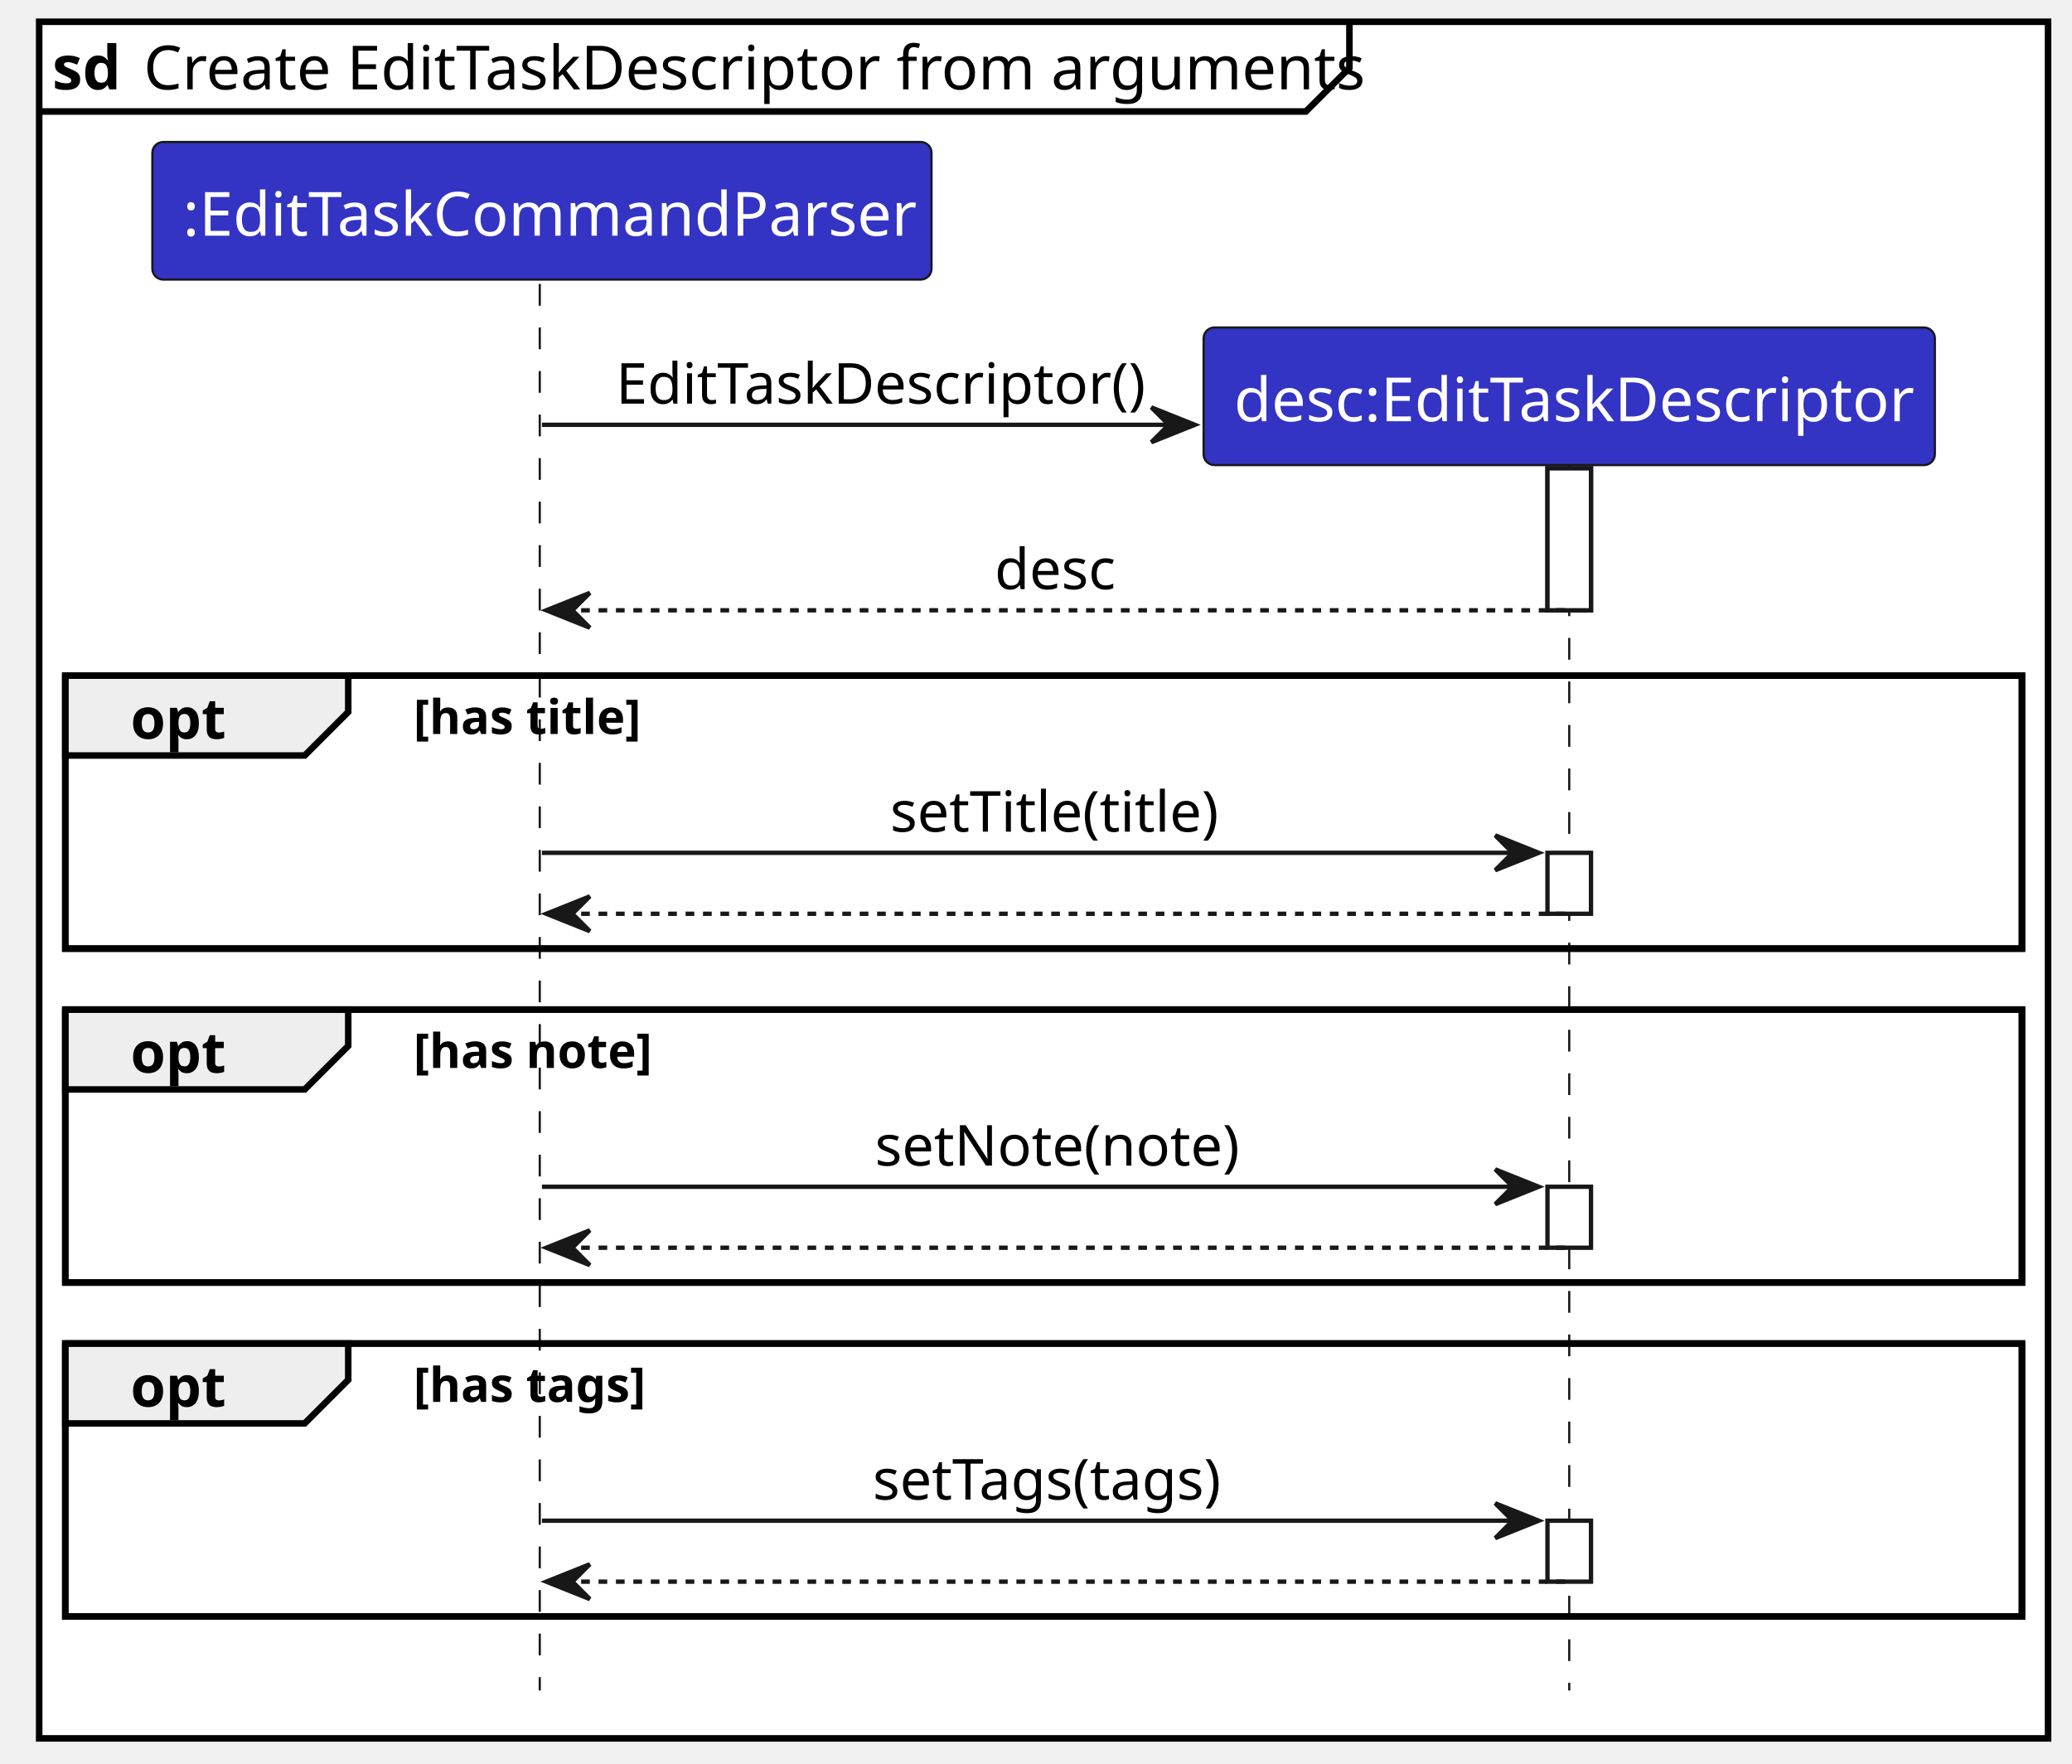
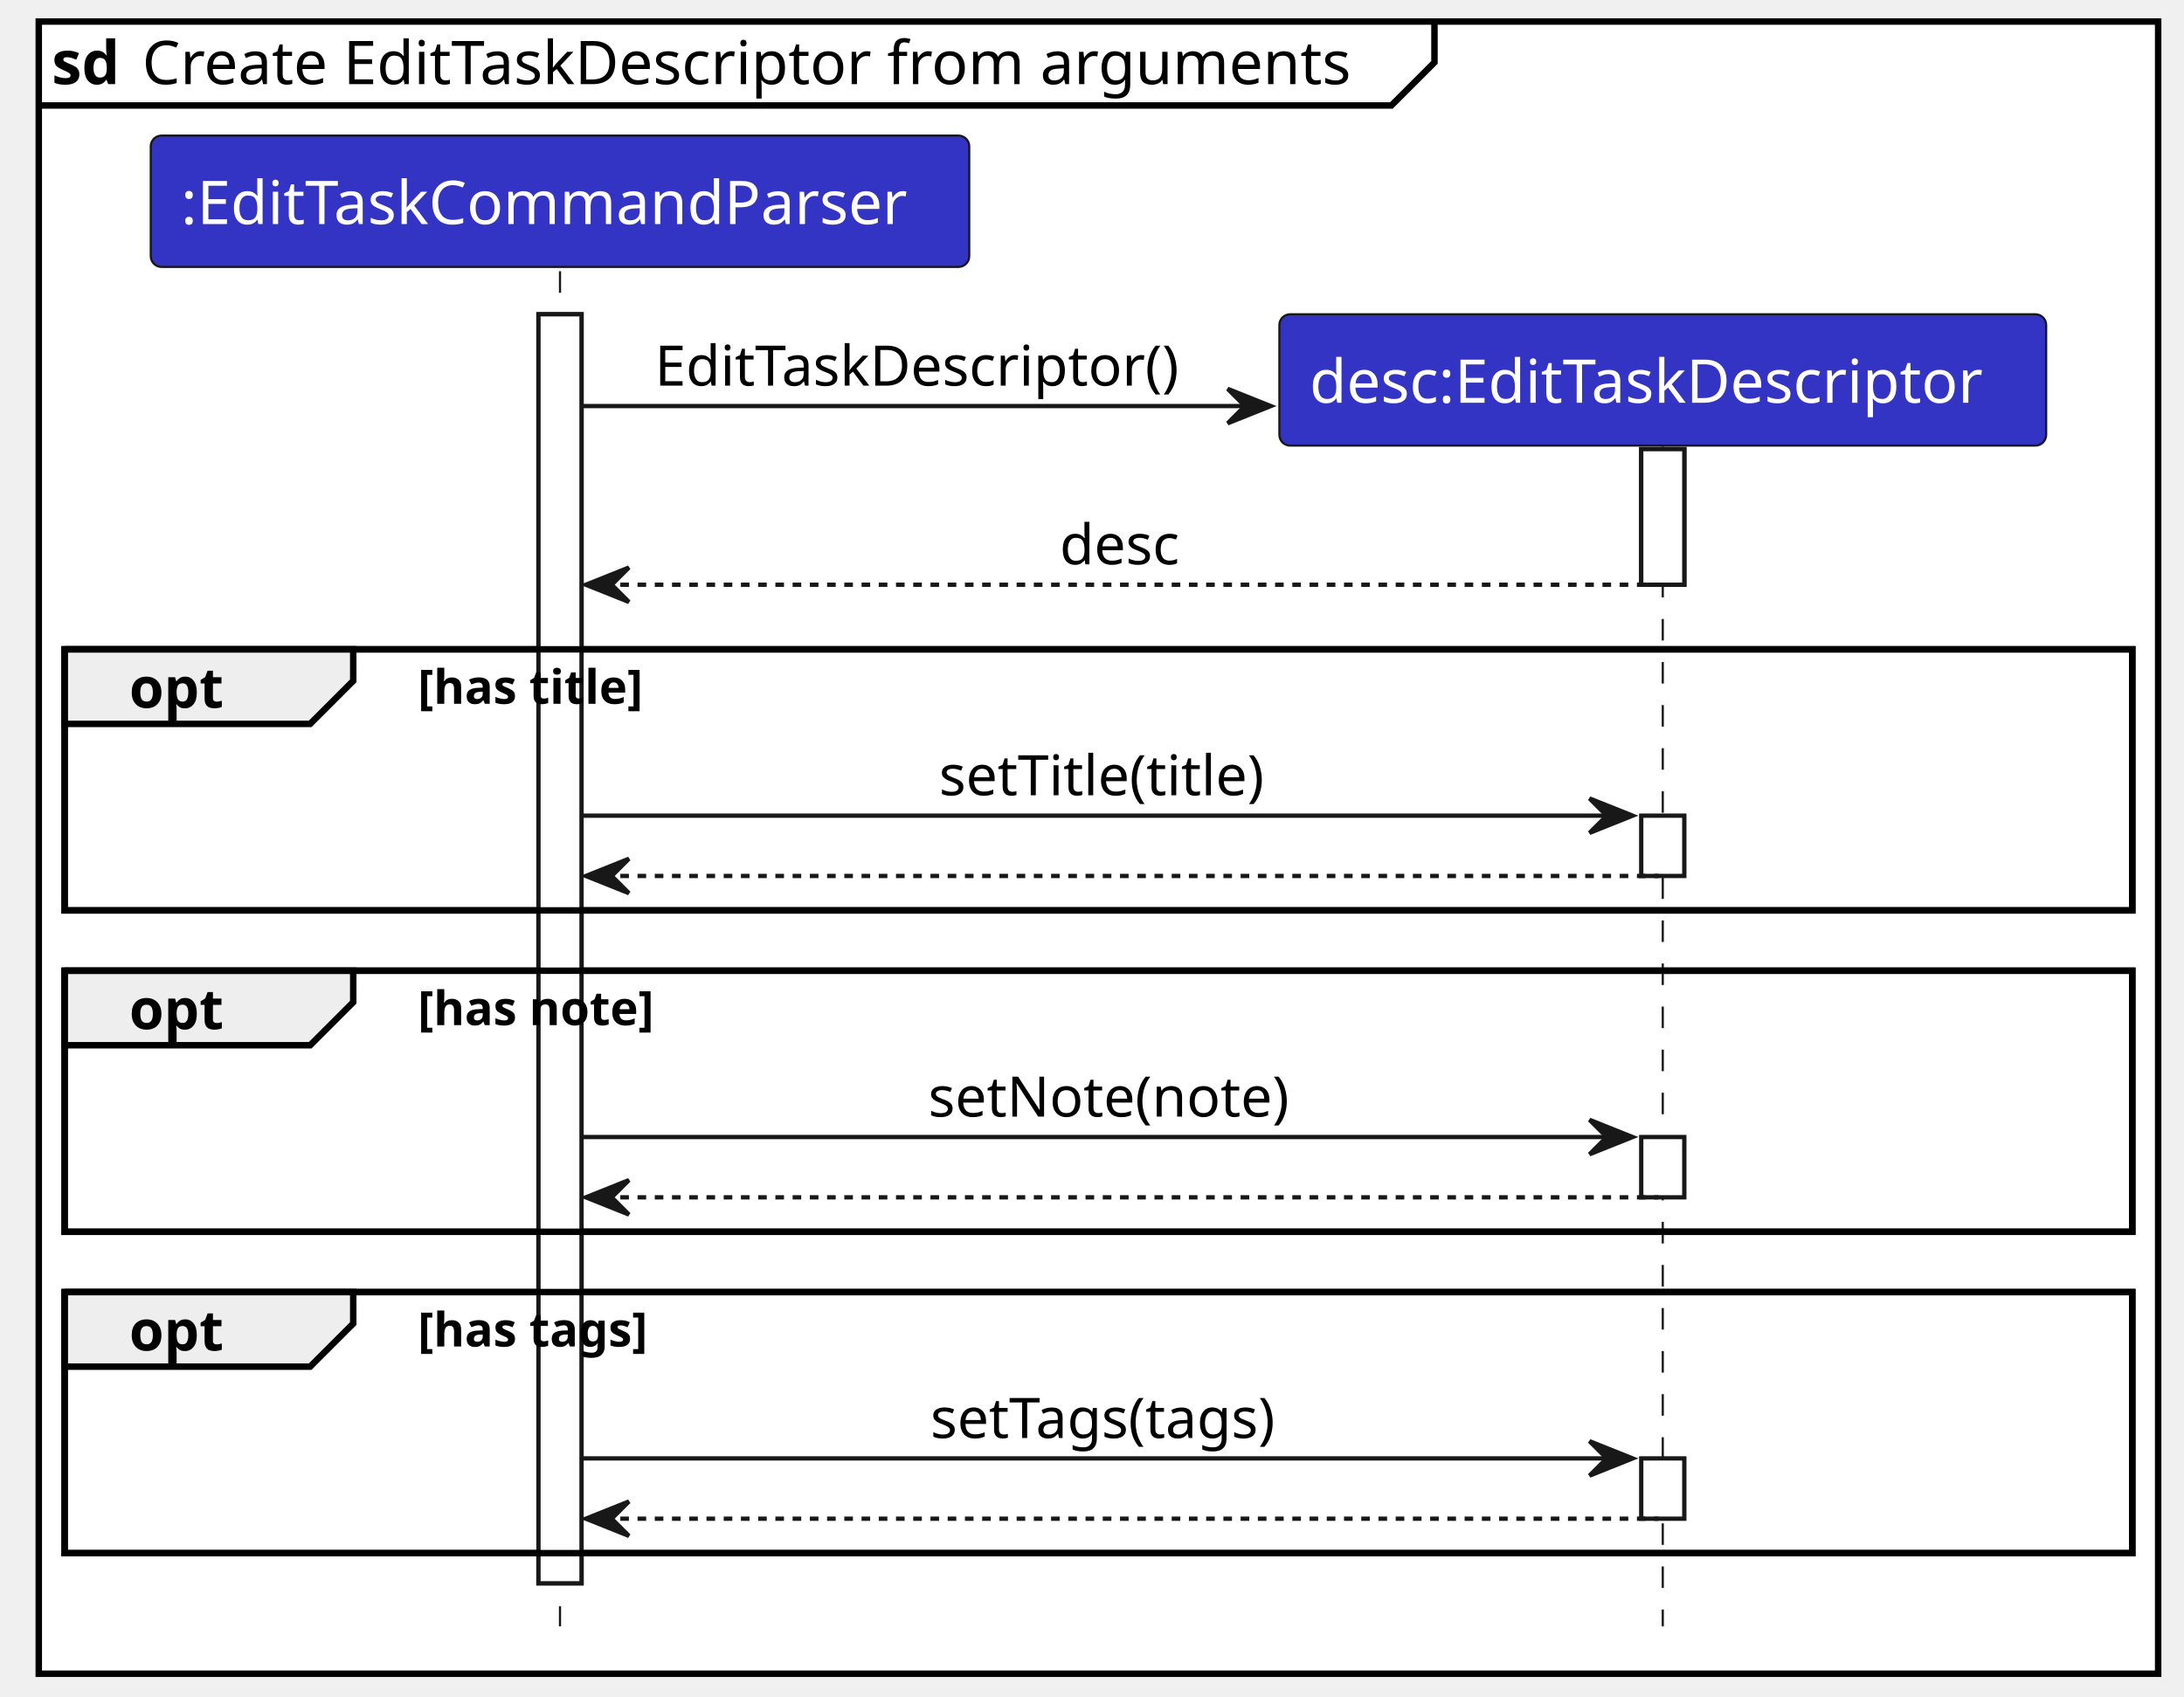
- <svg xmlns="http://www.w3.org/2000/svg" contentStyleType="text/css" height="405px" preserveAspectRatio="none" style="width:476px;height:405px;background:#FFFFFF;" version="1.1" viewBox="0 0 476 405" width="476px" zoomAndPan="magnify">
+ <svg xmlns="http://www.w3.org/2000/svg" contentStyleType="text/css" height="394px" preserveAspectRatio="none" style="width:507px;height:394px;background:#FFFFFF;" version="1.1" viewBox="0 0 507 394" width="507px" zoomAndPan="magnify">
  <defs />
  <g>
-     <rect fill="#FFFFFF" height="394.289" style="stroke:#000000;stroke-width:1.5;" width="461.5" x="9" y="5" />
-     <path d="M310,5 L310,15.609 L300,25.609 L9,25.609 " fill="none" style="stroke:#000000;stroke-width:1.5;" />
-     <text fill="#000000" font-family="sans-serif" font-size="14" font-weight="bold" lengthAdjust="spacing" textLength="17" x="12" y="20.533">sd</text>
-     <text fill="#000000" font-family="sans-serif" font-size="14" lengthAdjust="spacing" textLength="270" x="33" y="20.533">Create EditTaskDescriptor from arguments</text>
-     <rect fill="#FFFFFF" height="32.609" style="stroke:#181818;stroke-width:1.0;" width="10" x="355.5" y="107.57" />
-     <rect fill="#FFFFFF" height="14" style="stroke:#181818;stroke-width:1.0;" width="10" x="355.5" y="195.883" />
-     <rect fill="#FFFFFF" height="14" style="stroke:#181818;stroke-width:1.0;" width="10" x="355.5" y="272.586" />
-     <rect fill="#FFFFFF" height="14" style="stroke:#181818;stroke-width:1.0;" width="10" x="355.5" y="349.289" />
-     <rect fill="#FFFFFF" height="62.703" style="stroke:#000000;stroke-width:1.5;" width="449.5" x="15" y="155.18" />
-     <rect fill="#FFFFFF" height="62.703" style="stroke:#000000;stroke-width:1.5;" width="449.5" x="15" y="231.883" />
-     <rect fill="#FFFFFF" height="62.703" style="stroke:#000000;stroke-width:1.5;" width="449.5" x="15" y="308.586" />
-     <line style="stroke:#181818;stroke-width:0.5;stroke-dasharray:5.0,5.0;" x1="124" x2="124" y1="65.219" y2="388.289" />
-     <line style="stroke:#181818;stroke-width:0.5;stroke-dasharray:5.0,5.0;" x1="360.5" x2="360.5" y1="106.523" y2="388.289" />
-     <rect fill="#3333C4" height="31.609" rx="2.5" ry="2.5" style="stroke:#181818;stroke-width:0.5;" width="179" x="35" y="32.609" />
-     <text fill="#FFFFFF" font-family="sans-serif" font-size="14" lengthAdjust="spacing" textLength="165" x="42" y="54.143">:EditTaskCommandParser</text>
-     <rect fill="#FFFFFF" height="32.609" style="stroke:#181818;stroke-width:1.0;" width="10" x="355.5" y="107.57" />
-     <rect fill="#FFFFFF" height="14" style="stroke:#181818;stroke-width:1.0;" width="10" x="355.5" y="195.883" />
-     <rect fill="#FFFFFF" height="14" style="stroke:#181818;stroke-width:1.0;" width="10" x="355.5" y="272.586" />
-     <rect fill="#FFFFFF" height="14" style="stroke:#181818;stroke-width:1.0;" width="10" x="355.5" y="349.289" />
-     <polygon fill="#181818" points="264.5,93.57,274.5,97.57,264.5,101.57,268.5,97.57" style="stroke:#181818;stroke-width:1.0;" />
-     <line style="stroke:#181818;stroke-width:1.0;" x1="124.5" x2="270.5" y1="97.57" y2="97.57" />
-     <text fill="#000000" font-family="sans-serif" font-size="13" lengthAdjust="spacing" textLength="118" x="141.5" y="92.714">EditTaskDescriptor()</text>
-     <rect fill="#3333C4" height="31.609" rx="2.5" ry="2.5" style="stroke:#181818;stroke-width:0.5;" width="168" x="276.5" y="75.219" />
-     <text fill="#FFFFFF" font-family="sans-serif" font-size="14" lengthAdjust="spacing" textLength="154" x="283.5" y="96.752">desc:EditTaskDescriptor</text>
-     <polygon fill="#181818" points="135.5,136.18,125.5,140.18,135.5,144.18,131.5,140.18" style="stroke:#181818;stroke-width:1.0;" />
-     <line style="stroke:#181818;stroke-width:1.0;stroke-dasharray:2.0,2.0;" x1="129.5" x2="359.5" y1="140.18" y2="140.18" />
-     <text fill="#000000" font-family="sans-serif" font-size="13" lengthAdjust="spacing" textLength="28" x="228.5" y="135.323">desc</text>
-     <path d="M15,155.18 L80,155.18 L80,163.531 L70,173.531 L15,173.531 L15,155.18 " fill="#EEEEEE" style="stroke:#000000;stroke-width:1.5;" />
-     <rect fill="none" height="62.703" style="stroke:#000000;stroke-width:1.5;" width="449.5" x="15" y="155.18" />
-     <text fill="#000000" font-family="sans-serif" font-size="13" font-weight="bold" lengthAdjust="spacing" textLength="20" x="30" y="169.675">opt</text>
-     <text fill="#000000" font-family="sans-serif" font-size="11" font-weight="bold" lengthAdjust="spacing" textLength="52" x="95" y="168.599">[has title]</text>
-     <polygon fill="#181818" points="343.5,191.883,353.5,195.883,343.5,199.883,347.5,195.883" style="stroke:#181818;stroke-width:1.0;" />
-     <line style="stroke:#181818;stroke-width:1.0;" x1="124.5" x2="349.5" y1="195.883" y2="195.883" />
-     <text fill="#000000" font-family="sans-serif" font-size="13" lengthAdjust="spacing" textLength="71" x="204.5" y="191.026">setTitle(title)</text>
-     <polygon fill="#181818" points="135.5,205.883,125.5,209.883,135.5,213.883,131.5,209.883" style="stroke:#181818;stroke-width:1.0;" />
-     <line style="stroke:#181818;stroke-width:1.0;stroke-dasharray:2.0,2.0;" x1="129.5" x2="359.5" y1="209.883" y2="209.883" />
-     <path d="M15,231.883 L80,231.883 L80,240.234 L70,250.234 L15,250.234 L15,231.883 " fill="#EEEEEE" style="stroke:#000000;stroke-width:1.5;" />
-     <rect fill="none" height="62.703" style="stroke:#000000;stroke-width:1.5;" width="449.5" x="15" y="231.883" />
-     <text fill="#000000" font-family="sans-serif" font-size="13" font-weight="bold" lengthAdjust="spacing" textLength="20" x="30" y="246.378">opt</text>
-     <text fill="#000000" font-family="sans-serif" font-size="11" font-weight="bold" lengthAdjust="spacing" textLength="56" x="95" y="245.302">[has note]</text>
-     <polygon fill="#181818" points="343.5,268.586,353.5,272.586,343.5,276.586,347.5,272.586" style="stroke:#181818;stroke-width:1.0;" />
-     <line style="stroke:#181818;stroke-width:1.0;" x1="124.5" x2="349.5" y1="272.586" y2="272.586" />
-     <text fill="#000000" font-family="sans-serif" font-size="13" lengthAdjust="spacing" textLength="78" x="201" y="267.729">setNote(note)</text>
-     <polygon fill="#181818" points="135.5,282.586,125.5,286.586,135.5,290.586,131.5,286.586" style="stroke:#181818;stroke-width:1.0;" />
-     <line style="stroke:#181818;stroke-width:1.0;stroke-dasharray:2.0,2.0;" x1="129.5" x2="359.5" y1="286.586" y2="286.586" />
-     <path d="M15,308.586 L80,308.586 L80,316.938 L70,326.938 L15,326.938 L15,308.586 " fill="#EEEEEE" style="stroke:#000000;stroke-width:1.5;" />
-     <rect fill="none" height="62.703" style="stroke:#000000;stroke-width:1.5;" width="449.5" x="15" y="308.586" />
-     <text fill="#000000" font-family="sans-serif" font-size="13" font-weight="bold" lengthAdjust="spacing" textLength="20" x="30" y="323.081">opt</text>
-     <text fill="#000000" font-family="sans-serif" font-size="11" font-weight="bold" lengthAdjust="spacing" textLength="55" x="95" y="322.005">[has tags]</text>
-     <polygon fill="#181818" points="343.5,345.289,353.5,349.289,343.5,353.289,347.5,349.289" style="stroke:#181818;stroke-width:1.0;" />
-     <line style="stroke:#181818;stroke-width:1.0;" x1="124.5" x2="349.5" y1="349.289" y2="349.289" />
-     <text fill="#000000" font-family="sans-serif" font-size="13" lengthAdjust="spacing" textLength="79" x="200.5" y="344.433">setTags(tags)</text>
-     <polygon fill="#181818" points="135.5,359.289,125.5,363.289,135.5,367.289,131.5,363.289" style="stroke:#181818;stroke-width:1.0;" />
-     <line style="stroke:#181818;stroke-width:1.0;stroke-dasharray:2.0,2.0;" x1="129.5" x2="359.5" y1="363.289" y2="363.289" />
+     <rect fill="#FFFFFF" height="383.639" style="stroke:#000000;stroke-width:1.5;" width="492" x="9" y="5" />
+     <path d="M333,5 L333,14.488 L323,24.488 L9,24.488 " fill="none" style="stroke:#000000;stroke-width:1.5;" />
+     <text fill="#000000" font-family="sans-serif" font-size="14" font-weight="bold" lengthAdjust="spacing" textLength="17" x="12" y="19.535">sd</text>
+     <text fill="#000000" font-family="sans-serif" font-size="14" lengthAdjust="spacing" textLength="293" x="33" y="19.535">Create EditTaskDescriptor from arguments</text>
+     <rect fill="#FFFFFF" height="294.662" style="stroke:#181818;stroke-width:1.0;" width="10" x="125" y="72.977" />
+     <rect fill="#FFFFFF" height="31.488" style="stroke:#181818;stroke-width:1.0;" width="10" x="381" y="104.287" />
+     <rect fill="#FFFFFF" height="14" style="stroke:#181818;stroke-width:1.0;" width="10" x="381" y="189.397" />
+     <rect fill="#FFFFFF" height="14" style="stroke:#181818;stroke-width:1.0;" width="10" x="381" y="264.018" />
+     <rect fill="#FFFFFF" height="14" style="stroke:#181818;stroke-width:1.0;" width="10" x="381" y="338.639" />
+     <rect fill="#FFFFFF" height="60.621" style="stroke:#000000;stroke-width:1.5;" width="480" x="15" y="150.775" />
+     <rect fill="#FFFFFF" height="60.621" style="stroke:#000000;stroke-width:1.5;" width="480" x="15" y="225.397" />
+     <rect fill="#FFFFFF" height="60.621" style="stroke:#000000;stroke-width:1.5;" width="480" x="15" y="300.018" />
+     <line style="stroke:#181818;stroke-width:0.5;stroke-dasharray:5.0,5.0;" x1="130" x2="130" y1="62.977" y2="377.639" />
+     <line style="stroke:#181818;stroke-width:0.5;stroke-dasharray:5.0,5.0;" x1="386" x2="386" y1="103.721" y2="377.639" />
+     <rect fill="#3333C4" height="30.488" rx="2.5" ry="2.5" style="stroke:#181818;stroke-width:0.5;" width="190" x="35" y="31.488" />
+     <text fill="#FFFFFF" font-family="sans-serif" font-size="14" lengthAdjust="spacing" textLength="176" x="42" y="52.023">:EditTaskCommandParser</text>
+     <rect fill="#FFFFFF" height="294.662" style="stroke:#181818;stroke-width:1.0;" width="10" x="125" y="72.977" />
+     <rect fill="#FFFFFF" height="31.488" style="stroke:#181818;stroke-width:1.0;" width="10" x="381" y="104.287" />
+     <rect fill="#FFFFFF" height="14" style="stroke:#181818;stroke-width:1.0;" width="10" x="381" y="189.397" />
+     <rect fill="#FFFFFF" height="14" style="stroke:#181818;stroke-width:1.0;" width="10" x="381" y="264.018" />
+     <rect fill="#FFFFFF" height="14" style="stroke:#181818;stroke-width:1.0;" width="10" x="381" y="338.639" />
+     <polygon fill="#181818" points="285,90.287,295,94.287,285,98.287,289,94.287" style="stroke:#181818;stroke-width:1.0;" />
+     <line style="stroke:#181818;stroke-width:1.0;" x1="135" x2="291" y1="94.287" y2="94.287" />
+     <text fill="#000000" font-family="sans-serif" font-size="13" lengthAdjust="spacing" textLength="128" x="152" y="89.545">EditTaskDescriptor()</text>
+     <rect fill="#3333C4" height="30.488" rx="2.5" ry="2.5" style="stroke:#181818;stroke-width:0.5;" width="178" x="297" y="72.977" />
+     <text fill="#FFFFFF" font-family="sans-serif" font-size="14" lengthAdjust="spacing" textLength="164" x="304" y="93.512">desc:EditTaskDescriptor</text>
+     <polygon fill="#181818" points="146,131.775,136,135.775,146,139.775,142,135.775" style="stroke:#181818;stroke-width:1.0;" />
+     <line style="stroke:#181818;stroke-width:1.0;stroke-dasharray:2.0,2.0;" x1="140" x2="385" y1="135.775" y2="135.775" />
+     <text fill="#000000" font-family="sans-serif" font-size="13" lengthAdjust="spacing" textLength="29" x="246" y="131.033">desc</text>
+     <path d="M15,150.775 L82,150.775 L82,158.086 L72,168.086 L15,168.086 L15,150.775 " fill="#EEEEEE" style="stroke:#000000;stroke-width:1.5;" />
+     <rect fill="none" height="60.621" style="stroke:#000000;stroke-width:1.5;" width="480" x="15" y="150.775" />
+     <text fill="#000000" font-family="sans-serif" font-size="13" font-weight="bold" lengthAdjust="spacing" textLength="22" x="30" y="164.344">opt</text>
+     <text fill="#000000" font-family="sans-serif" font-size="11" font-weight="bold" lengthAdjust="spacing" textLength="53" x="97" y="163.41">[has title]</text>
+     <polygon fill="#181818" points="369,185.397,379,189.397,369,193.397,373,189.397" style="stroke:#181818;stroke-width:1.0;" />
+     <line style="stroke:#181818;stroke-width:1.0;" x1="135" x2="375" y1="189.397" y2="189.397" />
+     <text fill="#000000" font-family="sans-serif" font-size="13" lengthAdjust="spacing" textLength="80" x="218" y="184.654">setTitle(title)</text>
+     <polygon fill="#181818" points="146,199.397,136,203.397,146,207.397,142,203.397" style="stroke:#181818;stroke-width:1.0;" />
+     <line style="stroke:#181818;stroke-width:1.0;stroke-dasharray:2.0,2.0;" x1="140" x2="385" y1="203.397" y2="203.397" />
+     <path d="M15,225.397 L82,225.397 L82,232.707 L72,242.707 L15,242.707 L15,225.397 " fill="#EEEEEE" style="stroke:#000000;stroke-width:1.5;" />
+     <rect fill="none" height="60.621" style="stroke:#000000;stroke-width:1.5;" width="480" x="15" y="225.397" />
+     <text fill="#000000" font-family="sans-serif" font-size="13" font-weight="bold" lengthAdjust="spacing" textLength="22" x="30" y="238.965">opt</text>
+     <text fill="#000000" font-family="sans-serif" font-size="11" font-weight="bold" lengthAdjust="spacing" textLength="55" x="97" y="238.031">[has note]</text>
+     <polygon fill="#181818" points="369,260.018,379,264.018,369,268.018,373,264.018" style="stroke:#181818;stroke-width:1.0;" />
+     <line style="stroke:#181818;stroke-width:1.0;" x1="135" x2="375" y1="264.018" y2="264.018" />
+     <text fill="#000000" font-family="sans-serif" font-size="13" lengthAdjust="spacing" textLength="85" x="215.5" y="259.275">setNote(note)</text>
+     <polygon fill="#181818" points="146,274.018,136,278.018,146,282.018,142,278.018" style="stroke:#181818;stroke-width:1.0;" />
+     <line style="stroke:#181818;stroke-width:1.0;stroke-dasharray:2.0,2.0;" x1="140" x2="385" y1="278.018" y2="278.018" />
+     <path d="M15,300.018 L82,300.018 L82,307.328 L72,317.328 L15,317.328 L15,300.018 " fill="#EEEEEE" style="stroke:#000000;stroke-width:1.5;" />
+     <rect fill="none" height="60.621" style="stroke:#000000;stroke-width:1.5;" width="480" x="15" y="300.018" />
+     <text fill="#000000" font-family="sans-serif" font-size="13" font-weight="bold" lengthAdjust="spacing" textLength="22" x="30" y="313.586">opt</text>
+     <text fill="#000000" font-family="sans-serif" font-size="11" font-weight="bold" lengthAdjust="spacing" textLength="54" x="97" y="312.652">[has tags]</text>
+     <polygon fill="#181818" points="369,334.639,379,338.639,369,342.639,373,338.639" style="stroke:#181818;stroke-width:1.0;" />
+     <line style="stroke:#181818;stroke-width:1.0;" x1="135" x2="375" y1="338.639" y2="338.639" />
+     <text fill="#000000" font-family="sans-serif" font-size="13" lengthAdjust="spacing" textLength="84" x="216" y="333.897">setTags(tags)</text>
+     <polygon fill="#181818" points="146,348.639,136,352.639,146,356.639,142,352.639" style="stroke:#181818;stroke-width:1.0;" />
+     <line style="stroke:#181818;stroke-width:1.0;stroke-dasharray:2.0,2.0;" x1="140" x2="385" y1="352.639" y2="352.639" />
  </g>
</svg>
